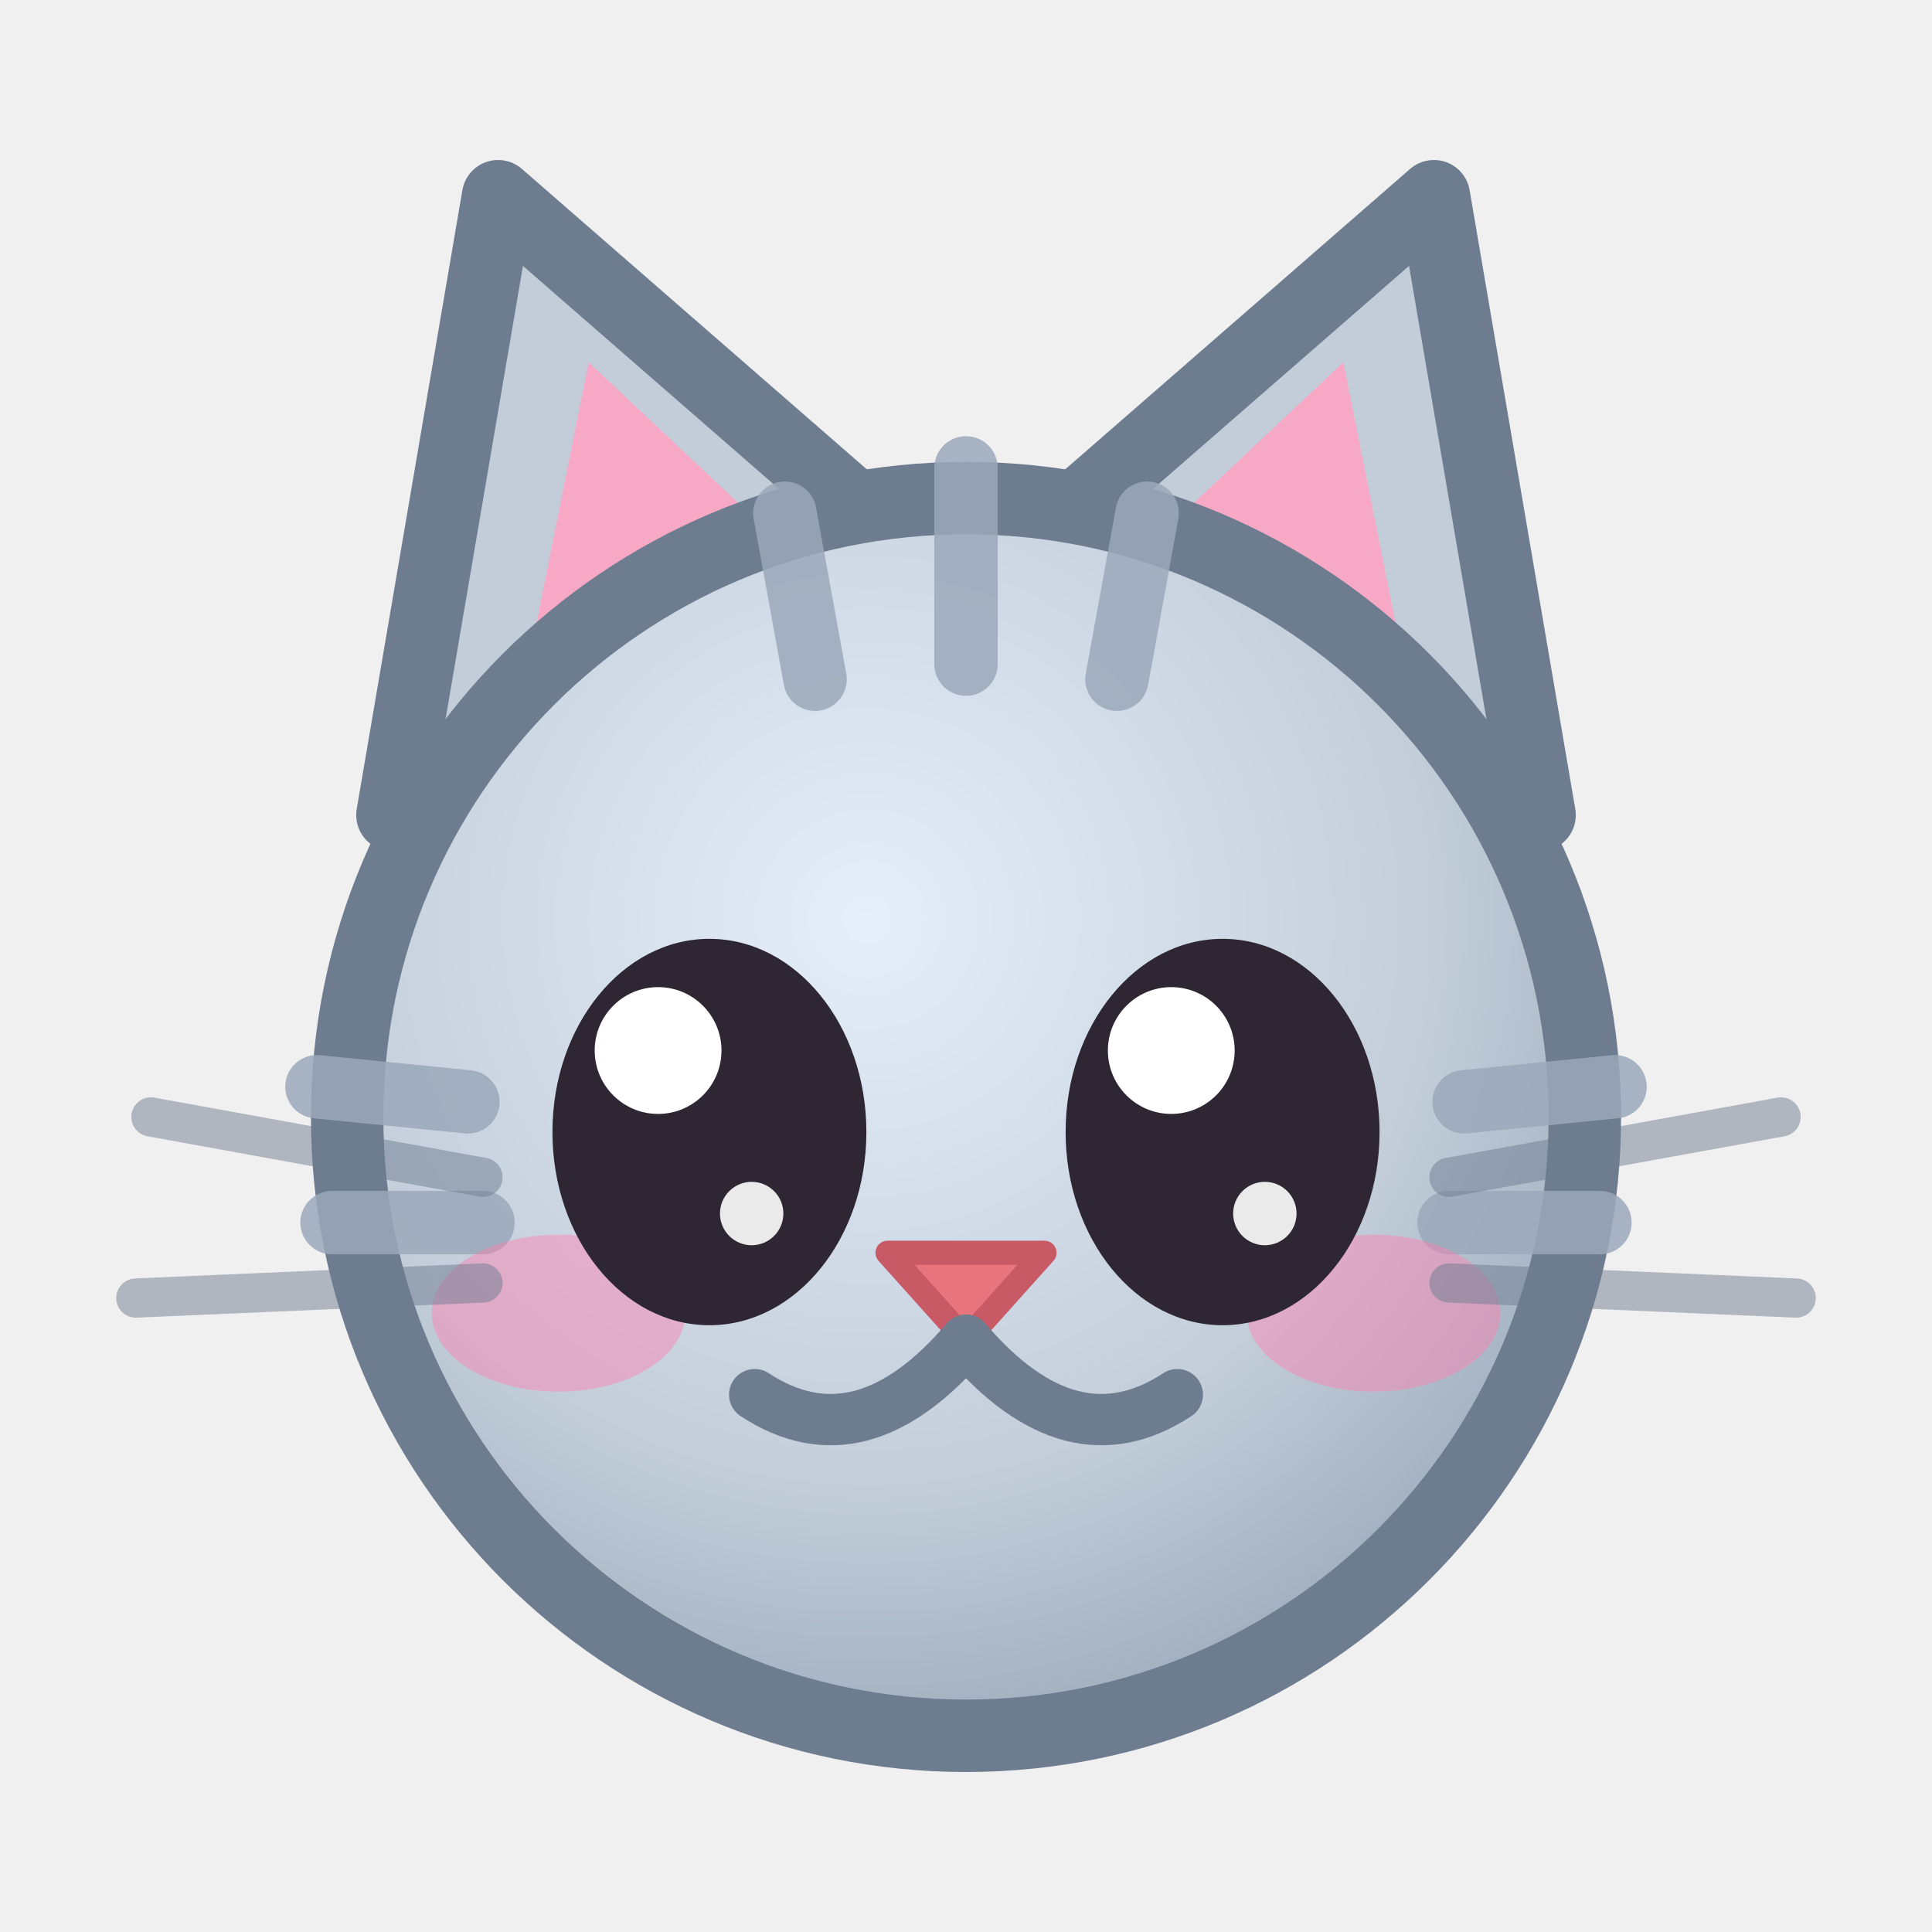
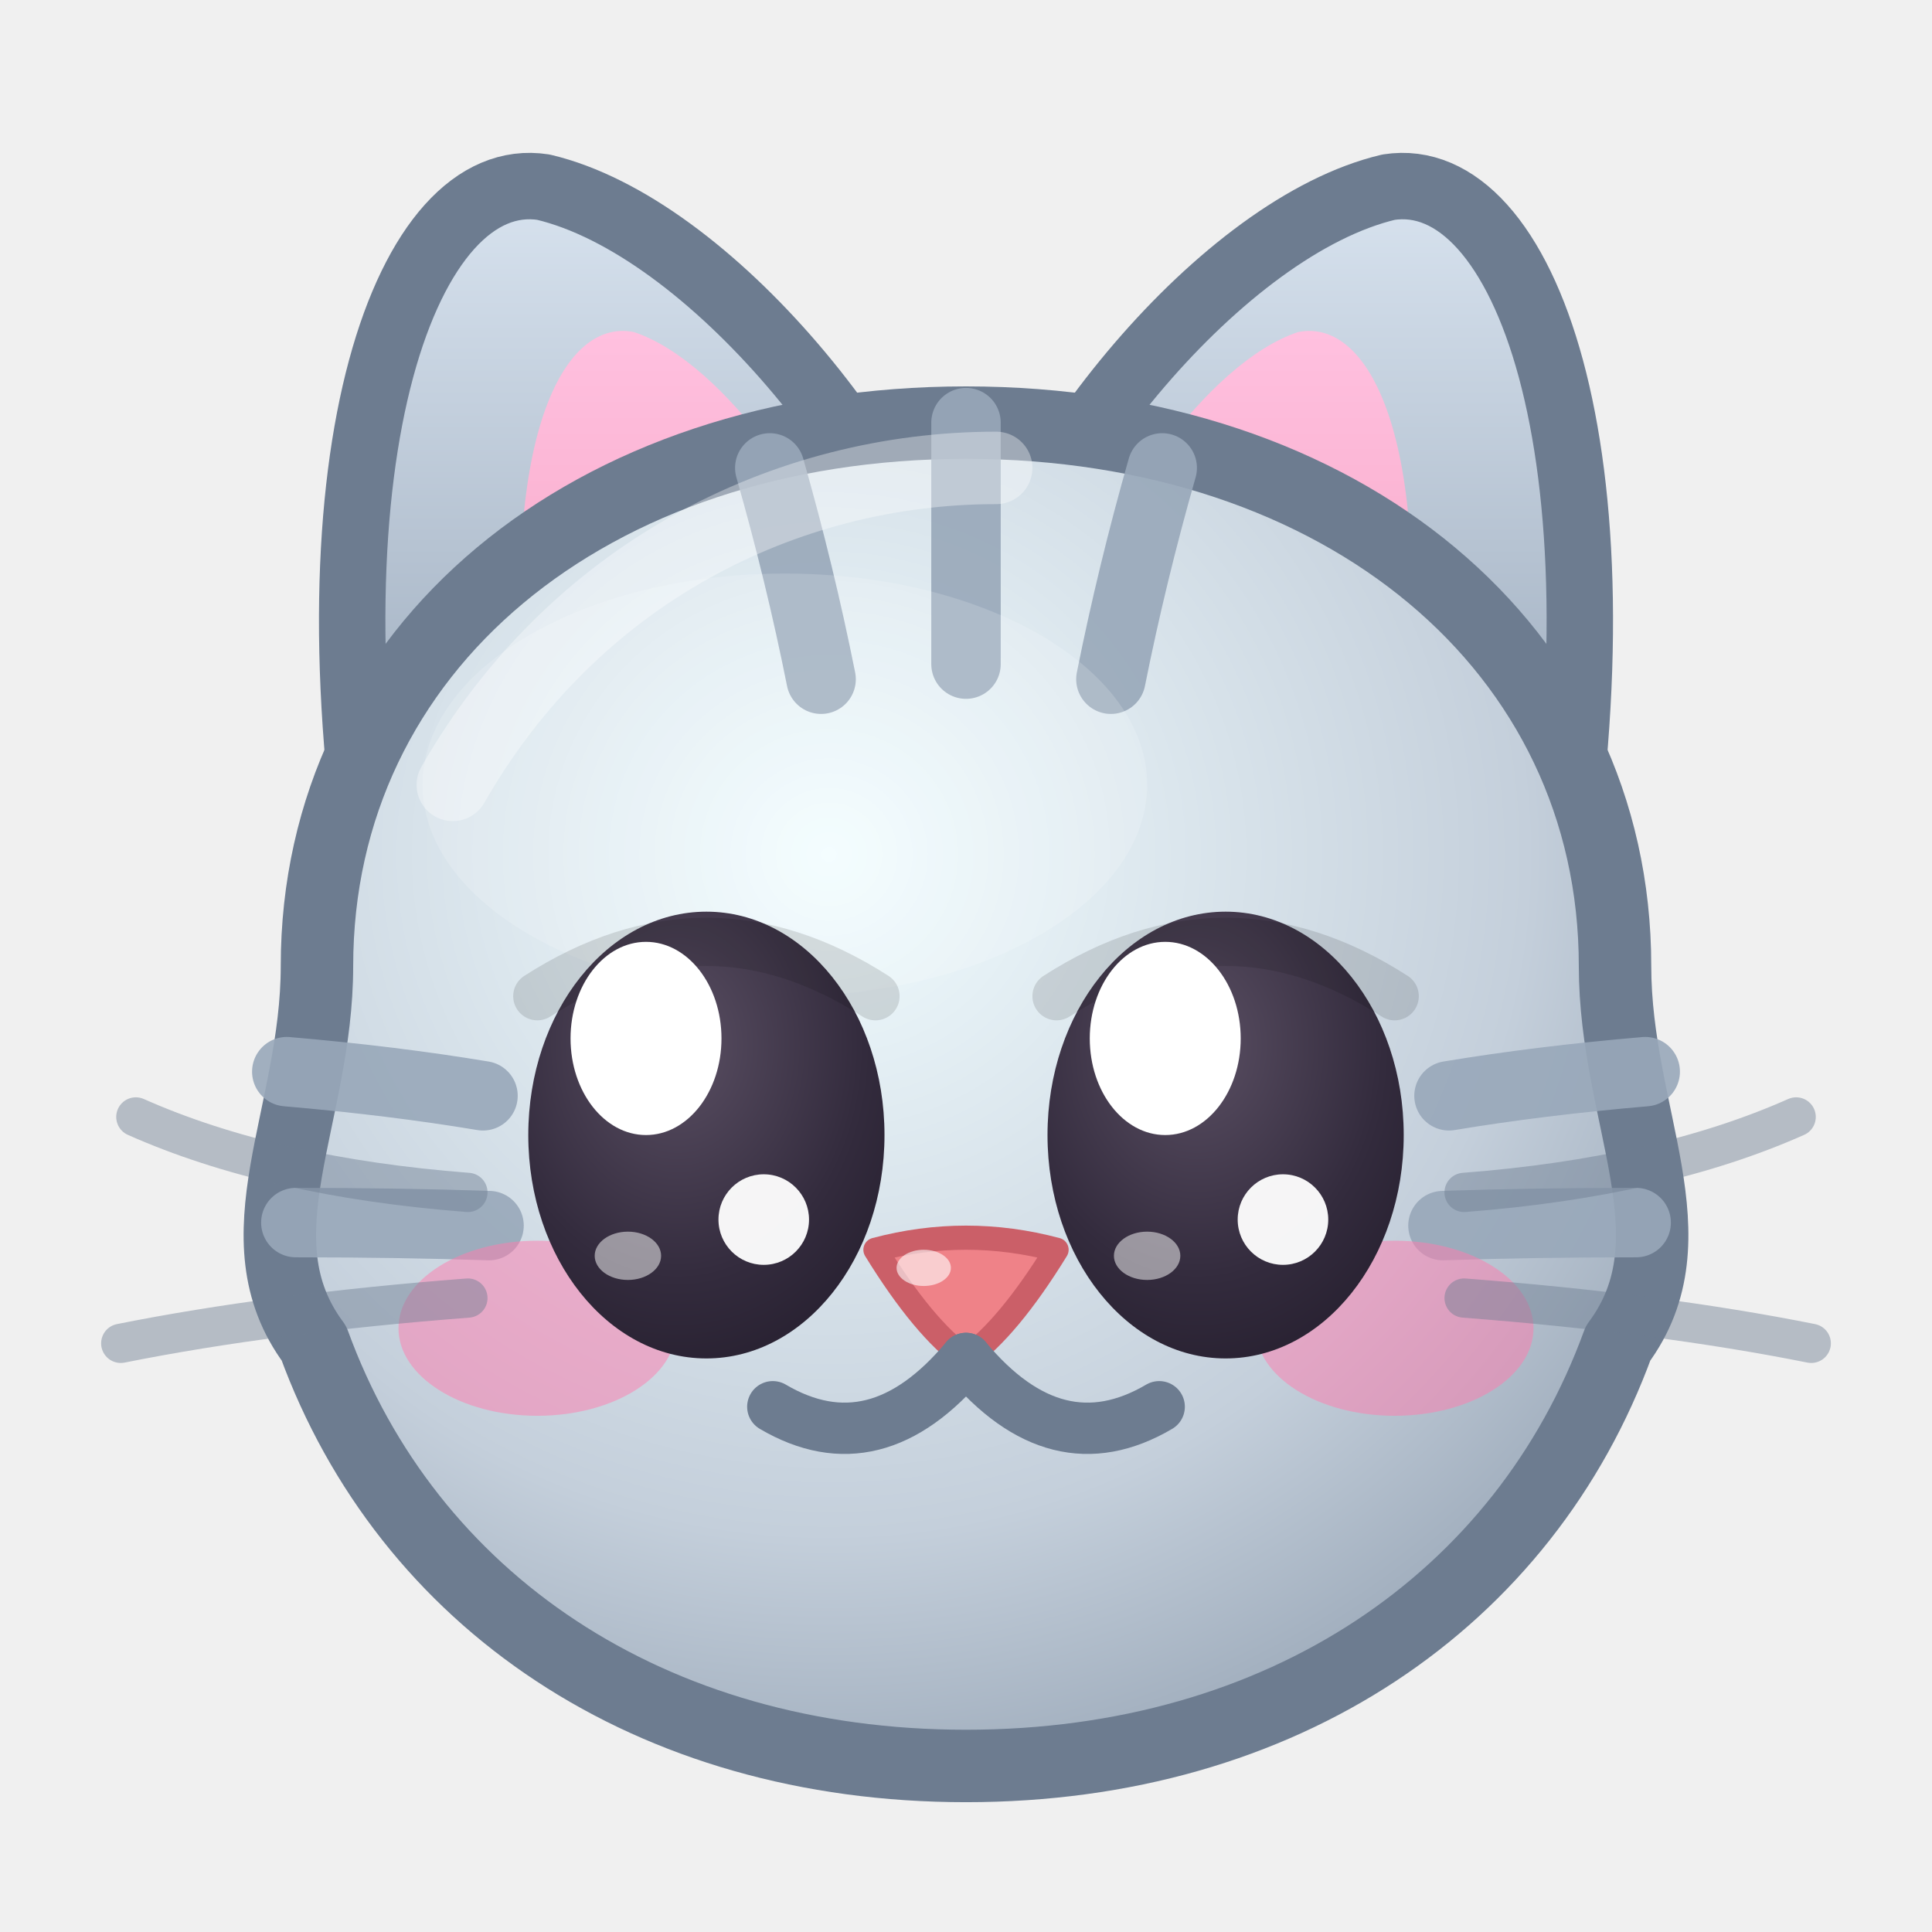
<svg xmlns="http://www.w3.org/2000/svg" viewBox="0 0 64 64" width="64" height="64">
  <defs>
-     <radialGradient id="g_gray" cx="0.42" cy="0.34" r="0.75">
-       <stop offset="0" stop-color="rgb(228,239,251)" />
-       <stop offset="0.62" stop-color="#C2CDD9" />
-       <stop offset="1" stop-color="#93A2B4" />
+     <radialGradient id="body_gray" cx="0.4" cy="0.32" r="0.85">
+       <stop offset="0" stop-color="rgb(242,253,255)" />
+       <stop offset="0.6" stop-color="#C4CFDB" />
+       <stop offset="1" stop-color="rgb(134,149,167)" />
+     </radialGradient>
+     <linearGradient id="ear_gray" x1="0" y1="0" x2="0" y2="1">
+       <stop offset="0" stop-color="rgb(216,227,239)" />
+       <stop offset="1" stop-color="#94A3B5" />
+     </linearGradient>
+     <linearGradient id="innerEar_gray" x1="0" y1="0" x2="0" y2="1">
+       <stop offset="0" stop-color="rgb(255,192,223)" />
+       <stop offset="1" stop-color="#F6A7C6" />
+     </linearGradient>
+     <radialGradient id="eye_gray" cx="0.42" cy="0.3" r="0.95">
+       <stop offset="0" stop-color="#5a4f63" />
+       <stop offset="0.55" stop-color="#332b3d" />
+       <stop offset="1" stop-color="#1e1826" />
    </radialGradient>
  </defs>
-   <path d="M13 27 L16.5 6.5 L32 20 Z" fill="#C2CDD9" stroke="#6E7C90" stroke-width="2.4" stroke-linejoin="round" />
-   <path d="M51 27 L47.5 6.5 L32 20 Z" fill="#C2CDD9" stroke="#6E7C90" stroke-width="2.4" stroke-linejoin="round" />
-   <path d="M17.5 22 L19.5 12 L28 20 Z" fill="#F7A8C4" />
-   <path d="M46.5 22 L44.5 12 L36 20 Z" fill="#F7A8C4" />
-   <circle cx="32" cy="37" r="20.5" fill="url(#g_gray)" stroke="#6E7C90" stroke-width="2.4" />
-   <g stroke="#9AA8BA" stroke-width="2.1" stroke-linecap="round" fill="none" opacity="0.85">
-     <path d="M32 15.5 L32 22" />
-     <path d="M26 17 L27 22.5" />
-     <path d="M38 17 L37 22.5" />
-     <path d="M10.5 36 L15.5 36.5" />
-     <path d="M11 40.5 L16 40.5" />
-     <path d="M53.5 36 L48.5 36.5" />
-     <path d="M53 40.5 L48 40.5" />
+   <path d="M12.5 30 C10 15 13.5 5.5 18 6.2 C23.5 7.5 30 15.5 31.5 21.5 C25 20 17 23 12.5 30 Z" fill="url(#ear_gray)" stroke="#6D7C90" stroke-width="2.2" stroke-linejoin="round" />
+   <path d="M51.5 30 C54 15 50.5 5.5 46 6.2 C40.5 7.5 34 15.5 32.5 21.5 C39 20 47 23 51.5 30 Z" fill="url(#ear_gray)" stroke="#6D7C90" stroke-width="2.2" stroke-linejoin="round" />
+   <path d="M17.5 24 C16.5 15 18.5 10.5 21 11 C24 12 27.5 17 28.5 21 C24.5 20.2 20.5 21.5 17.5 24 Z" fill="url(#innerEar_gray)" />
+   <path d="M46.5 24 C47.5 15 45.5 10.5 43 11 C40 12 36.5 17 35.5 21 C39.5 20.2 43.5 21.5 46.5 24 Z" fill="url(#innerEar_gray)" />
+   <path d="M32 14     C44.5 14 53.5 21.5 53.5 32     C53.5 37 56.2 41 53.6 44.5     C50.5 53 42.5 58.5 32 58.5     C21.5 58.5 13.5 53 10.4 44.5     C7.8 41 10.5 37 10.5 32     C10.5 21.5 19.5 14 32 14 Z" fill="url(#body_gray)" stroke="#6D7C90" stroke-width="2.4" stroke-linejoin="round" />
+   <g stroke="#98A7B9" stroke-width="2.3" stroke-linecap="round" fill="none" opacity="0.9">
+     <path d="M32 14 Q32 18 32 22" />
+     <path d="M25.5 15.5 Q26.5 19 27.2 22.5" />
+     <path d="M38.5 15.5 Q37.5 19 36.8 22.5" />
+     <path d="M9.5 35.5 Q13 35.8 16 36.3" />
+     <path d="M9.8 40.5 Q13.2 40.5 16.2 40.6" />
+     <path d="M54.5 35.5 Q51 35.8 48 36.3" />
+     <path d="M54.2 40.5 Q50.8 40.5 47.8 40.6" />
  </g>
-   <ellipse cx="18.5" cy="43.5" rx="4.2" ry="2.6" fill="#FF7FB0" opacity="0.45" />
-   <ellipse cx="45.5" cy="43.5" rx="4.2" ry="2.6" fill="#FF7FB0" opacity="0.45" />
-   <g stroke="#6E7C90" stroke-width="1.3" stroke-linecap="round" opacity="0.5">
-     <path d="M16 39 L5 37" />
-     <path d="M16 42.5 L4.5 43" />
-     <path d="M48 39 L59 37" />
-     <path d="M48 42.5 L59.5 43" />
+   <ellipse cx="26" cy="26" rx="12" ry="7" fill="#ffffff" opacity="0.16" />
+   <path d="M15 26 C19 19 26 15.5 33 15.5" fill="none" stroke="#ffffff" stroke-width="2.4" stroke-linecap="round" opacity="0.35" />
+   <ellipse cx="17.8" cy="44" rx="4.6" ry="2.9" fill="#FF7CAE" opacity="0.5" />
+   <ellipse cx="46.2" cy="44" rx="4.6" ry="2.9" fill="#FF7CAE" opacity="0.5" />
+   <g stroke="#6D7C90" stroke-width="1.3" stroke-linecap="round" opacity="0.45" fill="none">
+     <path d="M15.5 39.5 Q9 39 4.5 37" />
+     <path d="M15.5 43 Q9 43.5 4 44.5" />
+     <path d="M48.5 39.5 Q55 39 59.5 37" />
+     <path d="M48.5 43 Q55 43.5 60 44.5" />
  </g>
-   <ellipse cx="23.5" cy="37.5" rx="5.2" ry="6.4" fill="#2E2733" />
-   <circle cx="21.8" cy="34.8" r="2.1" fill="#fff" />
-   <circle cx="24.9" cy="40.2" r="1.05" fill="#fff" opacity="0.9" />
-   <ellipse cx="40.5" cy="37.5" rx="5.2" ry="6.4" fill="#2E2733" />
-   <circle cx="38.8" cy="34.8" r="2.1" fill="#fff" />
-   <circle cx="41.9" cy="40.2" r="1.05" fill="#fff" opacity="0.9" />
-   <path d="M29.4 41.5 L34.6 41.5 L32 44.4 Z" fill="#E8747E" stroke="#C85A66" stroke-width="0.8" stroke-linejoin="round" />
-   <path d="M32 44.4 Q28.5 48.5 25 46.2" fill="none" stroke="#6E7C90" stroke-width="1.7" stroke-linecap="round" />
-   <path d="M32 44.4 Q35.5 48.5 39 46.2" fill="none" stroke="#6E7C90" stroke-width="1.7" stroke-linecap="round" />
+   <g>
+     <ellipse cx="23.4" cy="37.6" rx="5.9" ry="7.4" fill="url(#eye_gray)" />
+     <path d="M17.8 33 Q23.4 29.4 29 33" fill="none" stroke="#0000001f" stroke-width="1.6" stroke-linecap="round" />
+     <ellipse cx="21.4" cy="34.4" rx="2.5" ry="3.2" fill="#ffffff" />
+     <circle cx="25.3" cy="40.4" r="1.5" fill="#ffffff" opacity="0.95" />
+     <ellipse cx="20.8" cy="41.6" rx="1.1" ry="0.8" fill="#ffffff" opacity="0.5" />
+   </g>
+   <g>
+     <ellipse cx="40.6" cy="37.6" rx="5.9" ry="7.4" fill="url(#eye_gray)" />
+     <path d="M35 33 Q40.6 29.4 46.2 33" fill="none" stroke="#0000001f" stroke-width="1.6" stroke-linecap="round" />
+     <ellipse cx="38.6" cy="34.4" rx="2.5" ry="3.2" fill="#ffffff" />
+     <circle cx="42.5" cy="40.4" r="1.5" fill="#ffffff" opacity="0.95" />
+     <ellipse cx="38" cy="41.6" rx="1.1" ry="0.8" fill="#ffffff" opacity="0.5" />
+   </g>
+   <path d="M29 41.4 Q32 40.6 35 41.4 Q33.4 44 32 45 Q30.6 44 29 41.4 Z" fill="#EF8288" stroke="#CB5F68" stroke-width="0.8" stroke-linejoin="round" />
+   <ellipse cx="30.6" cy="42" rx="0.9" ry="0.6" fill="#ffffff" opacity="0.6" />
+   <path d="M32 45 Q29 48.6 25.6 46.6" fill="none" stroke="#6D7C90" stroke-width="1.7" stroke-linecap="round" />
+   <path d="M32 45 Q35 48.6 38.4 46.6" fill="none" stroke="#6D7C90" stroke-width="1.7" stroke-linecap="round" />
</svg>
